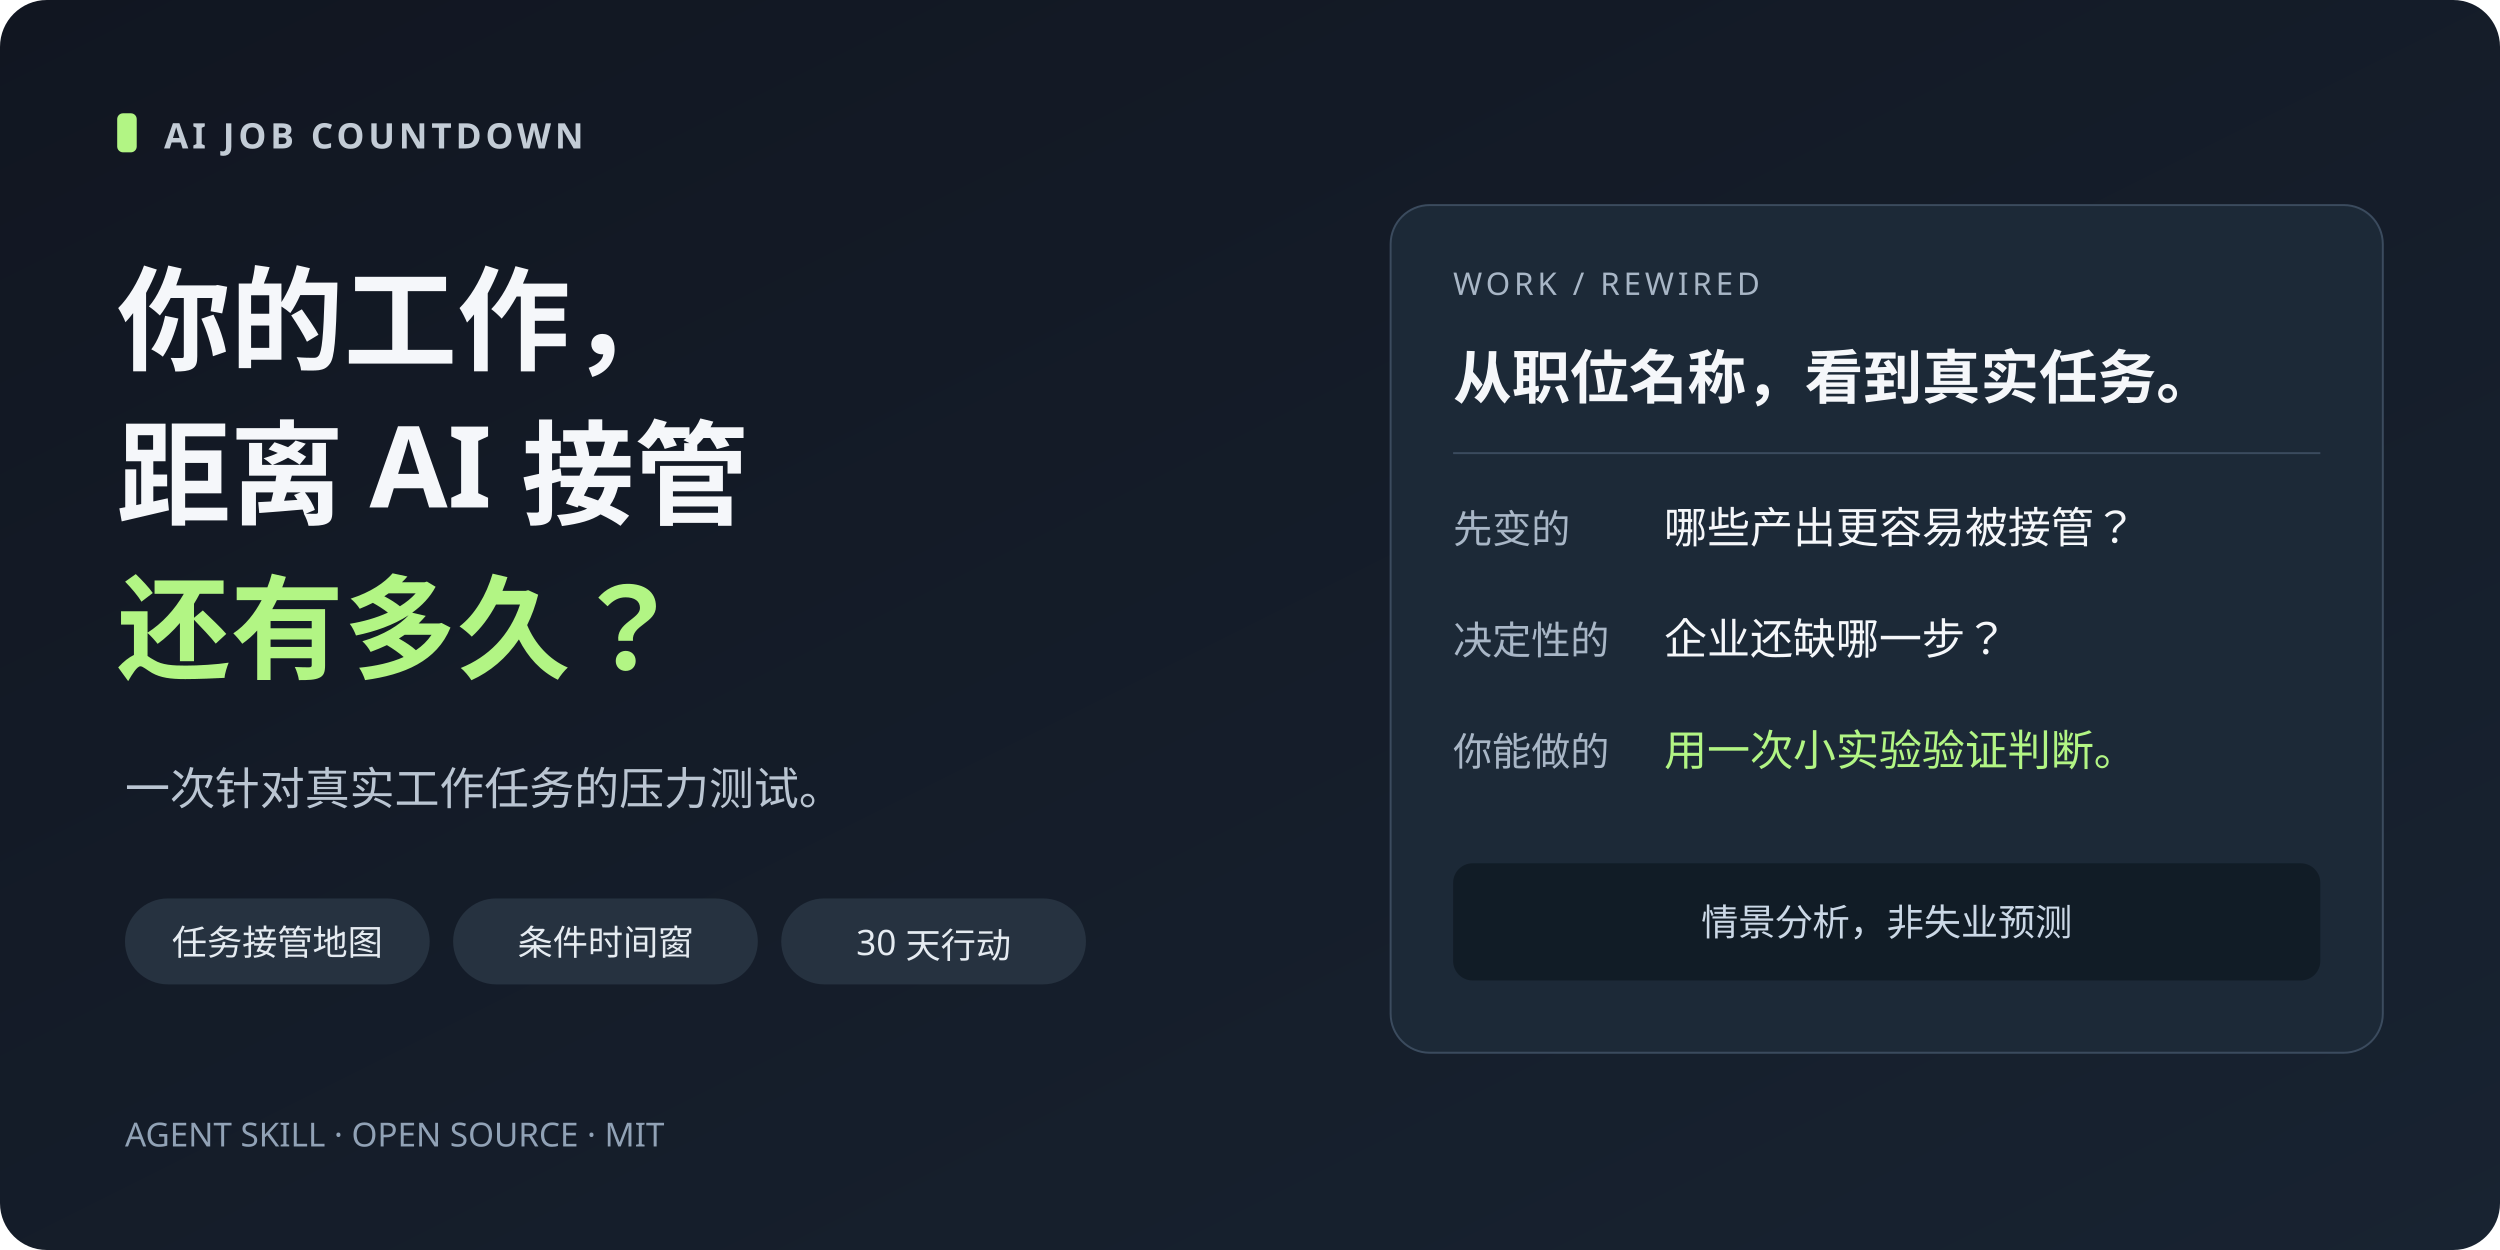
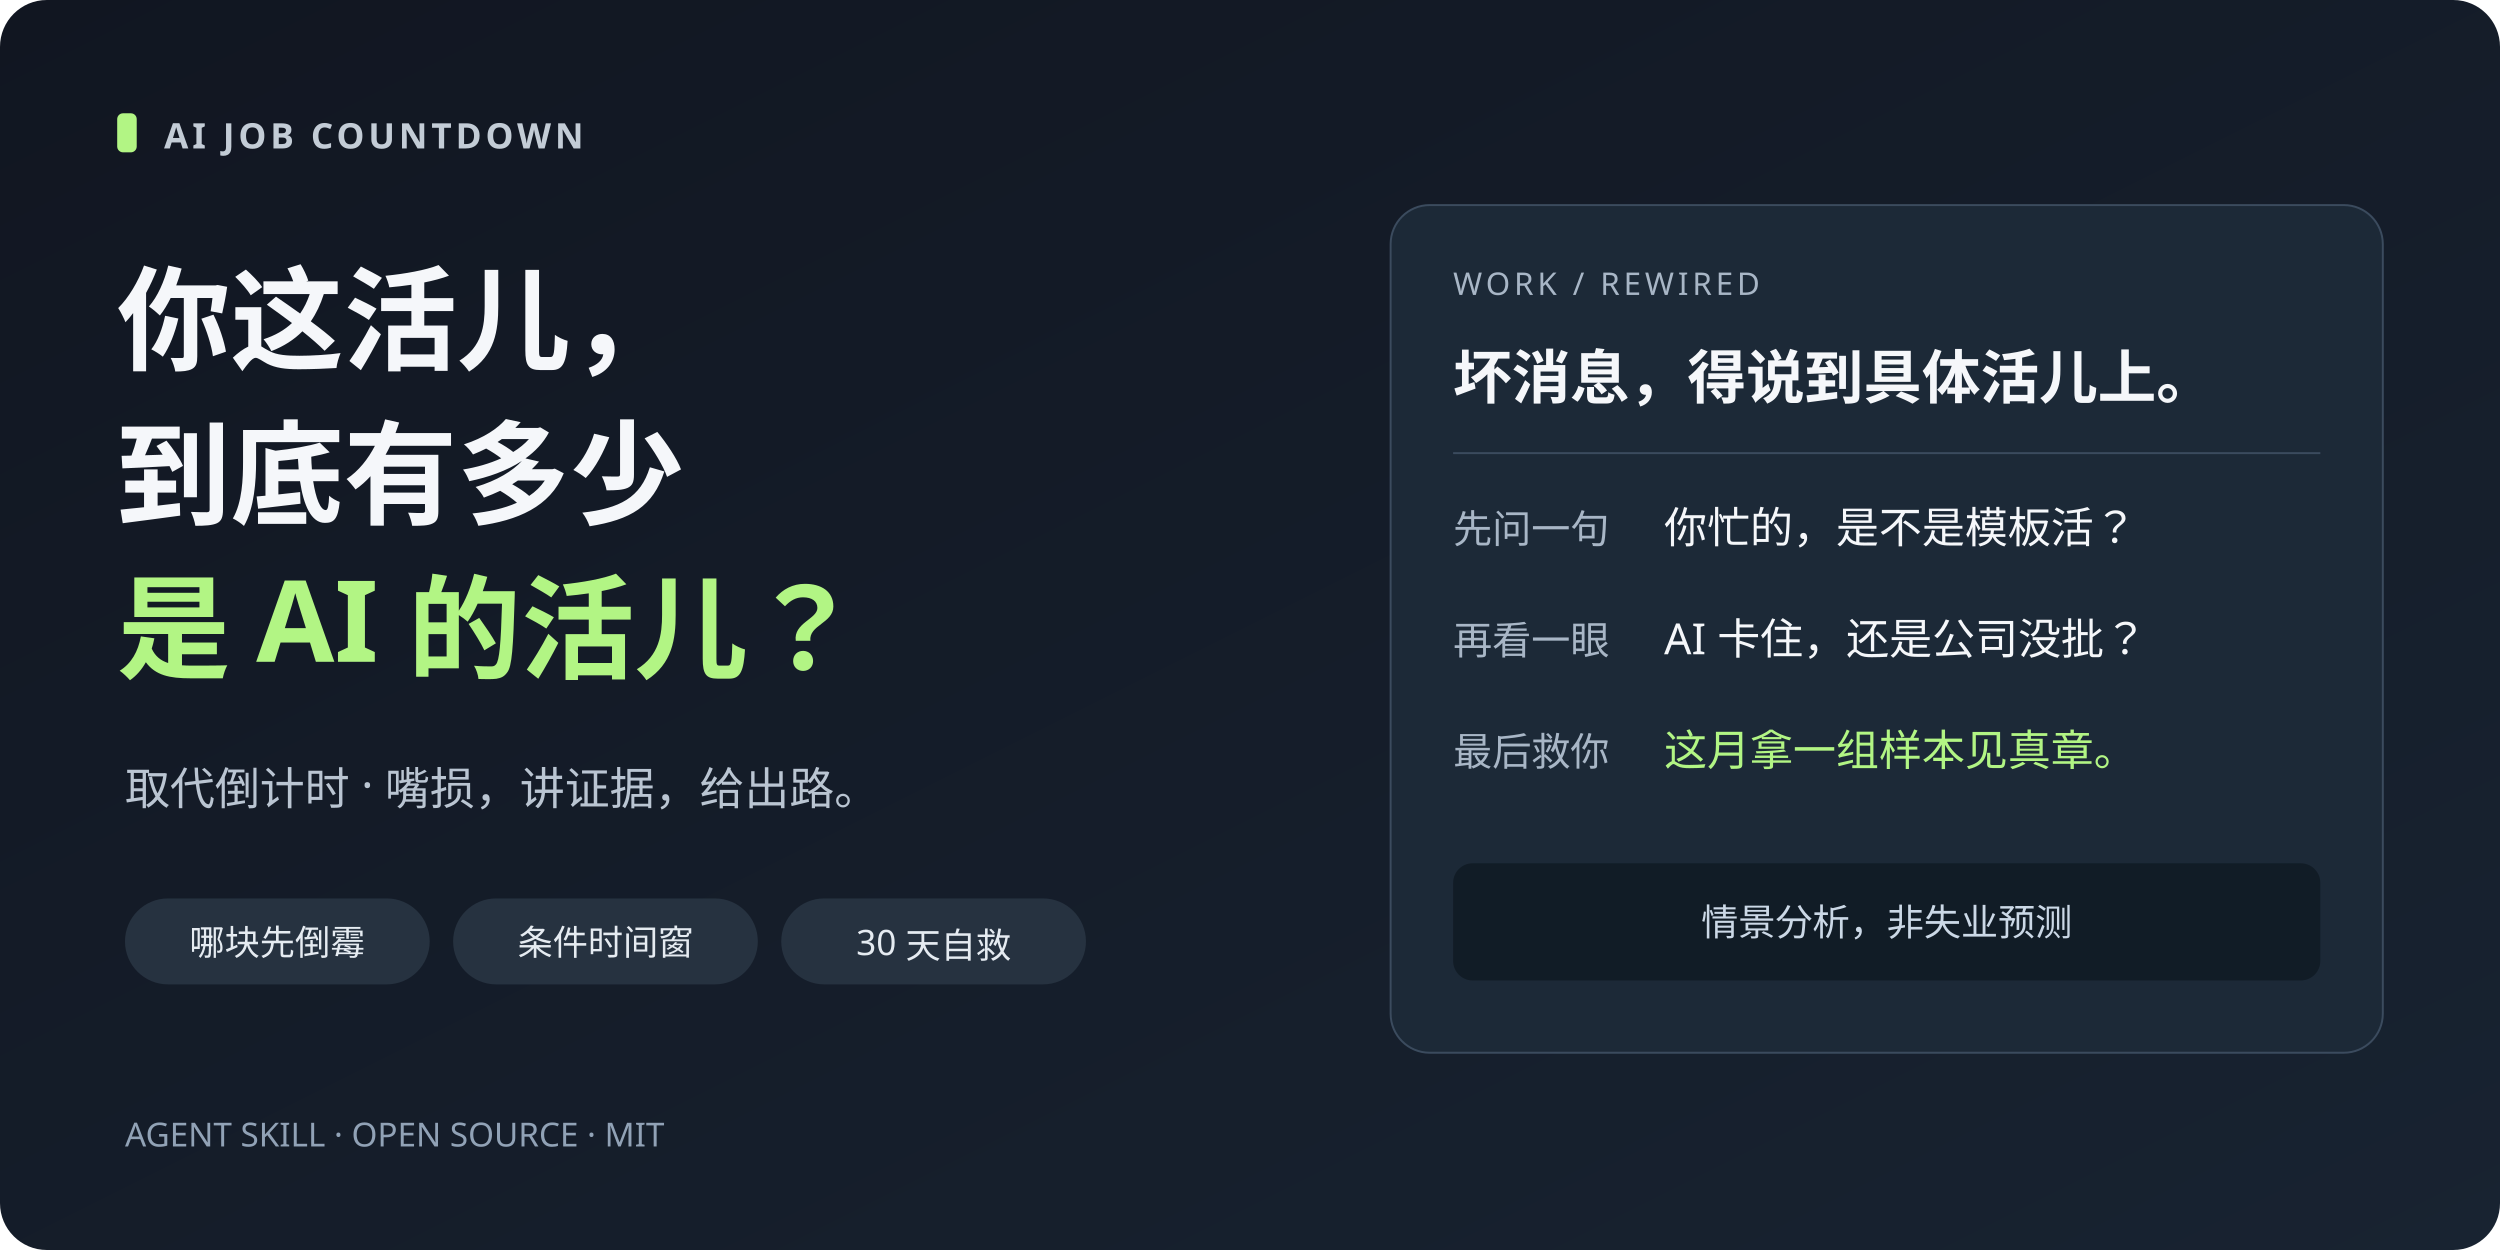
<svg xmlns="http://www.w3.org/2000/svg" width="1280" height="640" viewBox="0 0 1280 640" role="img" aria-labelledby="title desc">
  <defs>
    <linearGradient id="bg" x1="0" y1="0" x2="1" y2="1">
      <stop stop-color="#111621" />
      <stop offset="1" stop-color="#182331" />
    </linearGradient>
  </defs>
  <rect width="1280" height="640" rx="24" fill="url(#bg)" />
  <g font-family="'Segoe UI','Microsoft YaHei','PingFang SC',sans-serif">
    <rect x="60" y="58" width="10" height="20" rx="3" fill="#b2f584" />
    <text x="84" y="76" font-size="18" font-weight="600" letter-spacing="2" fill="#c3ccd6">AI JOB COUNTDOWN</text>
-     <text x="60" y="185" font-size="58" font-weight="700" fill="#f5f7fa">你的工作，</text>
-     <text x="60" y="264" font-size="58" font-weight="700" fill="#f5f7fa">距离 AI 接管</text>
-     <text x="60" y="343" font-size="58" font-weight="700" fill="#b2f584">还有多久？</text>
-     <text x="64" y="412" font-size="23" fill="#bac5d2">一次针对真实工作任务的压力测试。</text>
+     <text x="60" y="185" font-size="58" font-weight="700" fill="#f5f7fa">你这活儿，</text>
+     <text x="60" y="264" font-size="58" font-weight="700" fill="#f5f7fa">到底有多少</text>
+     <text x="60" y="343" font-size="58" font-weight="700" fill="#b2f584">是 AI 的活儿？</text>
+     <text x="64" y="412" font-size="23" fill="#bac5d2">取代倒计时 · 嘴损，讲证据，给出路。</text>
    <rect x="64" y="460" width="156" height="44" rx="22" fill="#263240" />
-     <text x="142" y="489" font-size="18" text-anchor="middle" fill="#e5ebf1">任务接管地图</text>
+     <text x="142" y="489" font-size="18" text-anchor="middle" fill="#e5ebf1">哪块先倒霉</text>
    <rect x="232" y="460" width="156" height="44" rx="22" fill="#263240" />
    <text x="310" y="489" font-size="18" text-anchor="middle" fill="#e5ebf1">条件时间窗</text>
    <rect x="400" y="460" width="156" height="44" rx="22" fill="#263240" />
-     <text x="478" y="489" font-size="18" text-anchor="middle" fill="#e5ebf1">30 天行动</text>
+     <text x="478" y="489" font-size="18" text-anchor="middle" fill="#e5ebf1">30 天自救</text>
    <rect x="712" y="105" width="508" height="434" rx="20" fill="#1c2937" stroke="#3b4b5e" />
    <text x="744" y="151" font-size="16" fill="#a8b6c6" letter-spacing="2">WORK / REWIRED</text>
-     <text x="744" y="204" font-size="30" font-weight="600" fill="#f5f7fa">从职位名称，看到真实任务。</text>
+     <text x="744" y="204" font-size="30" font-weight="600" fill="#f5f7fa">坏消息，得说到具体活儿上。</text>
    <path d="M744 232H1188" stroke="#3b4b5e" />
-     <text x="744" y="278" font-size="20" fill="#a8b6c6">先变的</text>
-     <text x="852" y="278" font-size="22" fill="#f5f7fa">哪些产出更容易被接管？</text>
-     <text x="744" y="335" font-size="20" fill="#a8b6c6">决定性的</text>
-     <text x="852" y="335" font-size="22" fill="#f5f7fa">企业还缺哪一步？</text>
-     <text x="744" y="392" font-size="20" fill="#a8b6c6">你能做的</text>
-     <text x="852" y="392" font-size="22" fill="#b2f584">用一次小实验验证判断。</text>
+     <text x="744" y="278" font-size="20" fill="#a8b6c6">先问一句</text>
+     <text x="852" y="278" font-size="22" fill="#f5f7fa">你忙的，是不是模板活？</text>
+     <text x="744" y="335" font-size="20" fill="#a8b6c6">再看一眼</text>
+     <text x="852" y="335" font-size="22" fill="#f5f7fa">AI 卡住，还是公司没批？</text>
+     <text x="744" y="392" font-size="20" fill="#a8b6c6">最后救你</text>
+     <text x="852" y="392" font-size="22" fill="#b2f584">这月拿一组样本见真章。</text>
    <rect x="744" y="442" width="444" height="60" rx="10" fill="#111c26" />
    <text x="966" y="479" font-size="19" text-anchor="middle" fill="#cbd8e6">情景分析，非失业预测</text>
    <text x="64" y="587" font-size="17" fill="#91a2b6">AGENT SKILL · OPEN SOURCE · MIT</text>
  </g>
</svg>
